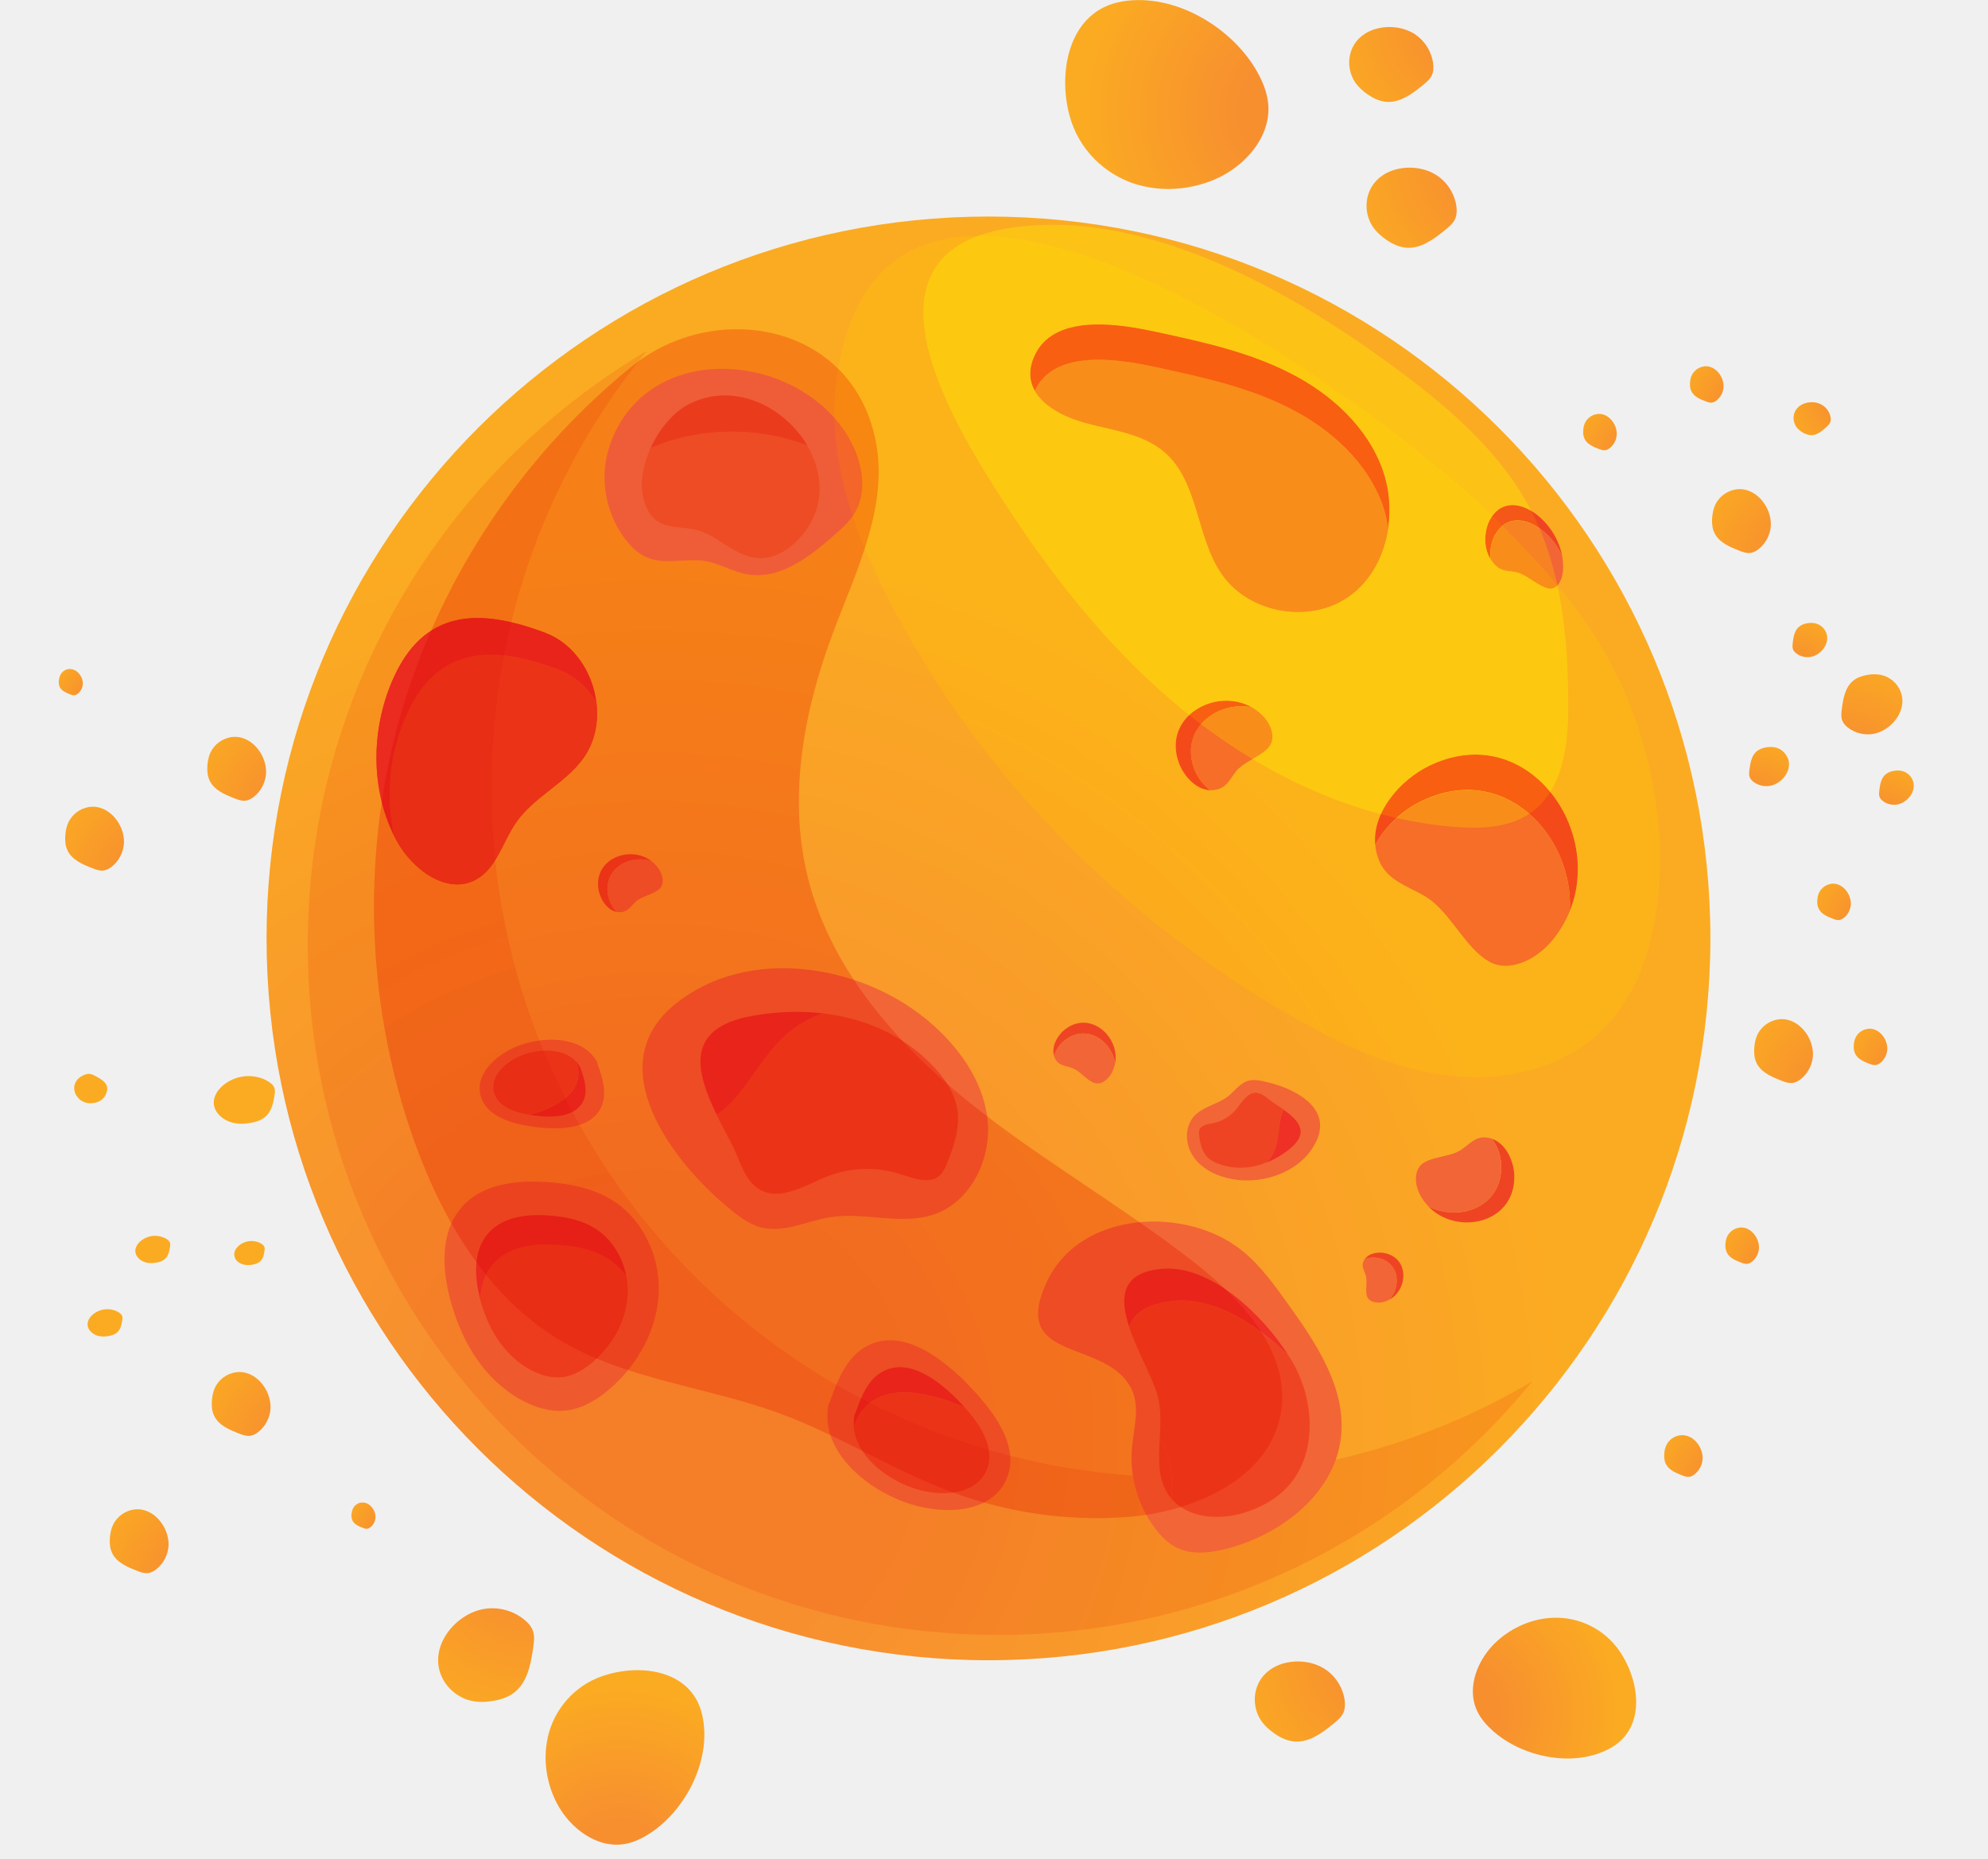
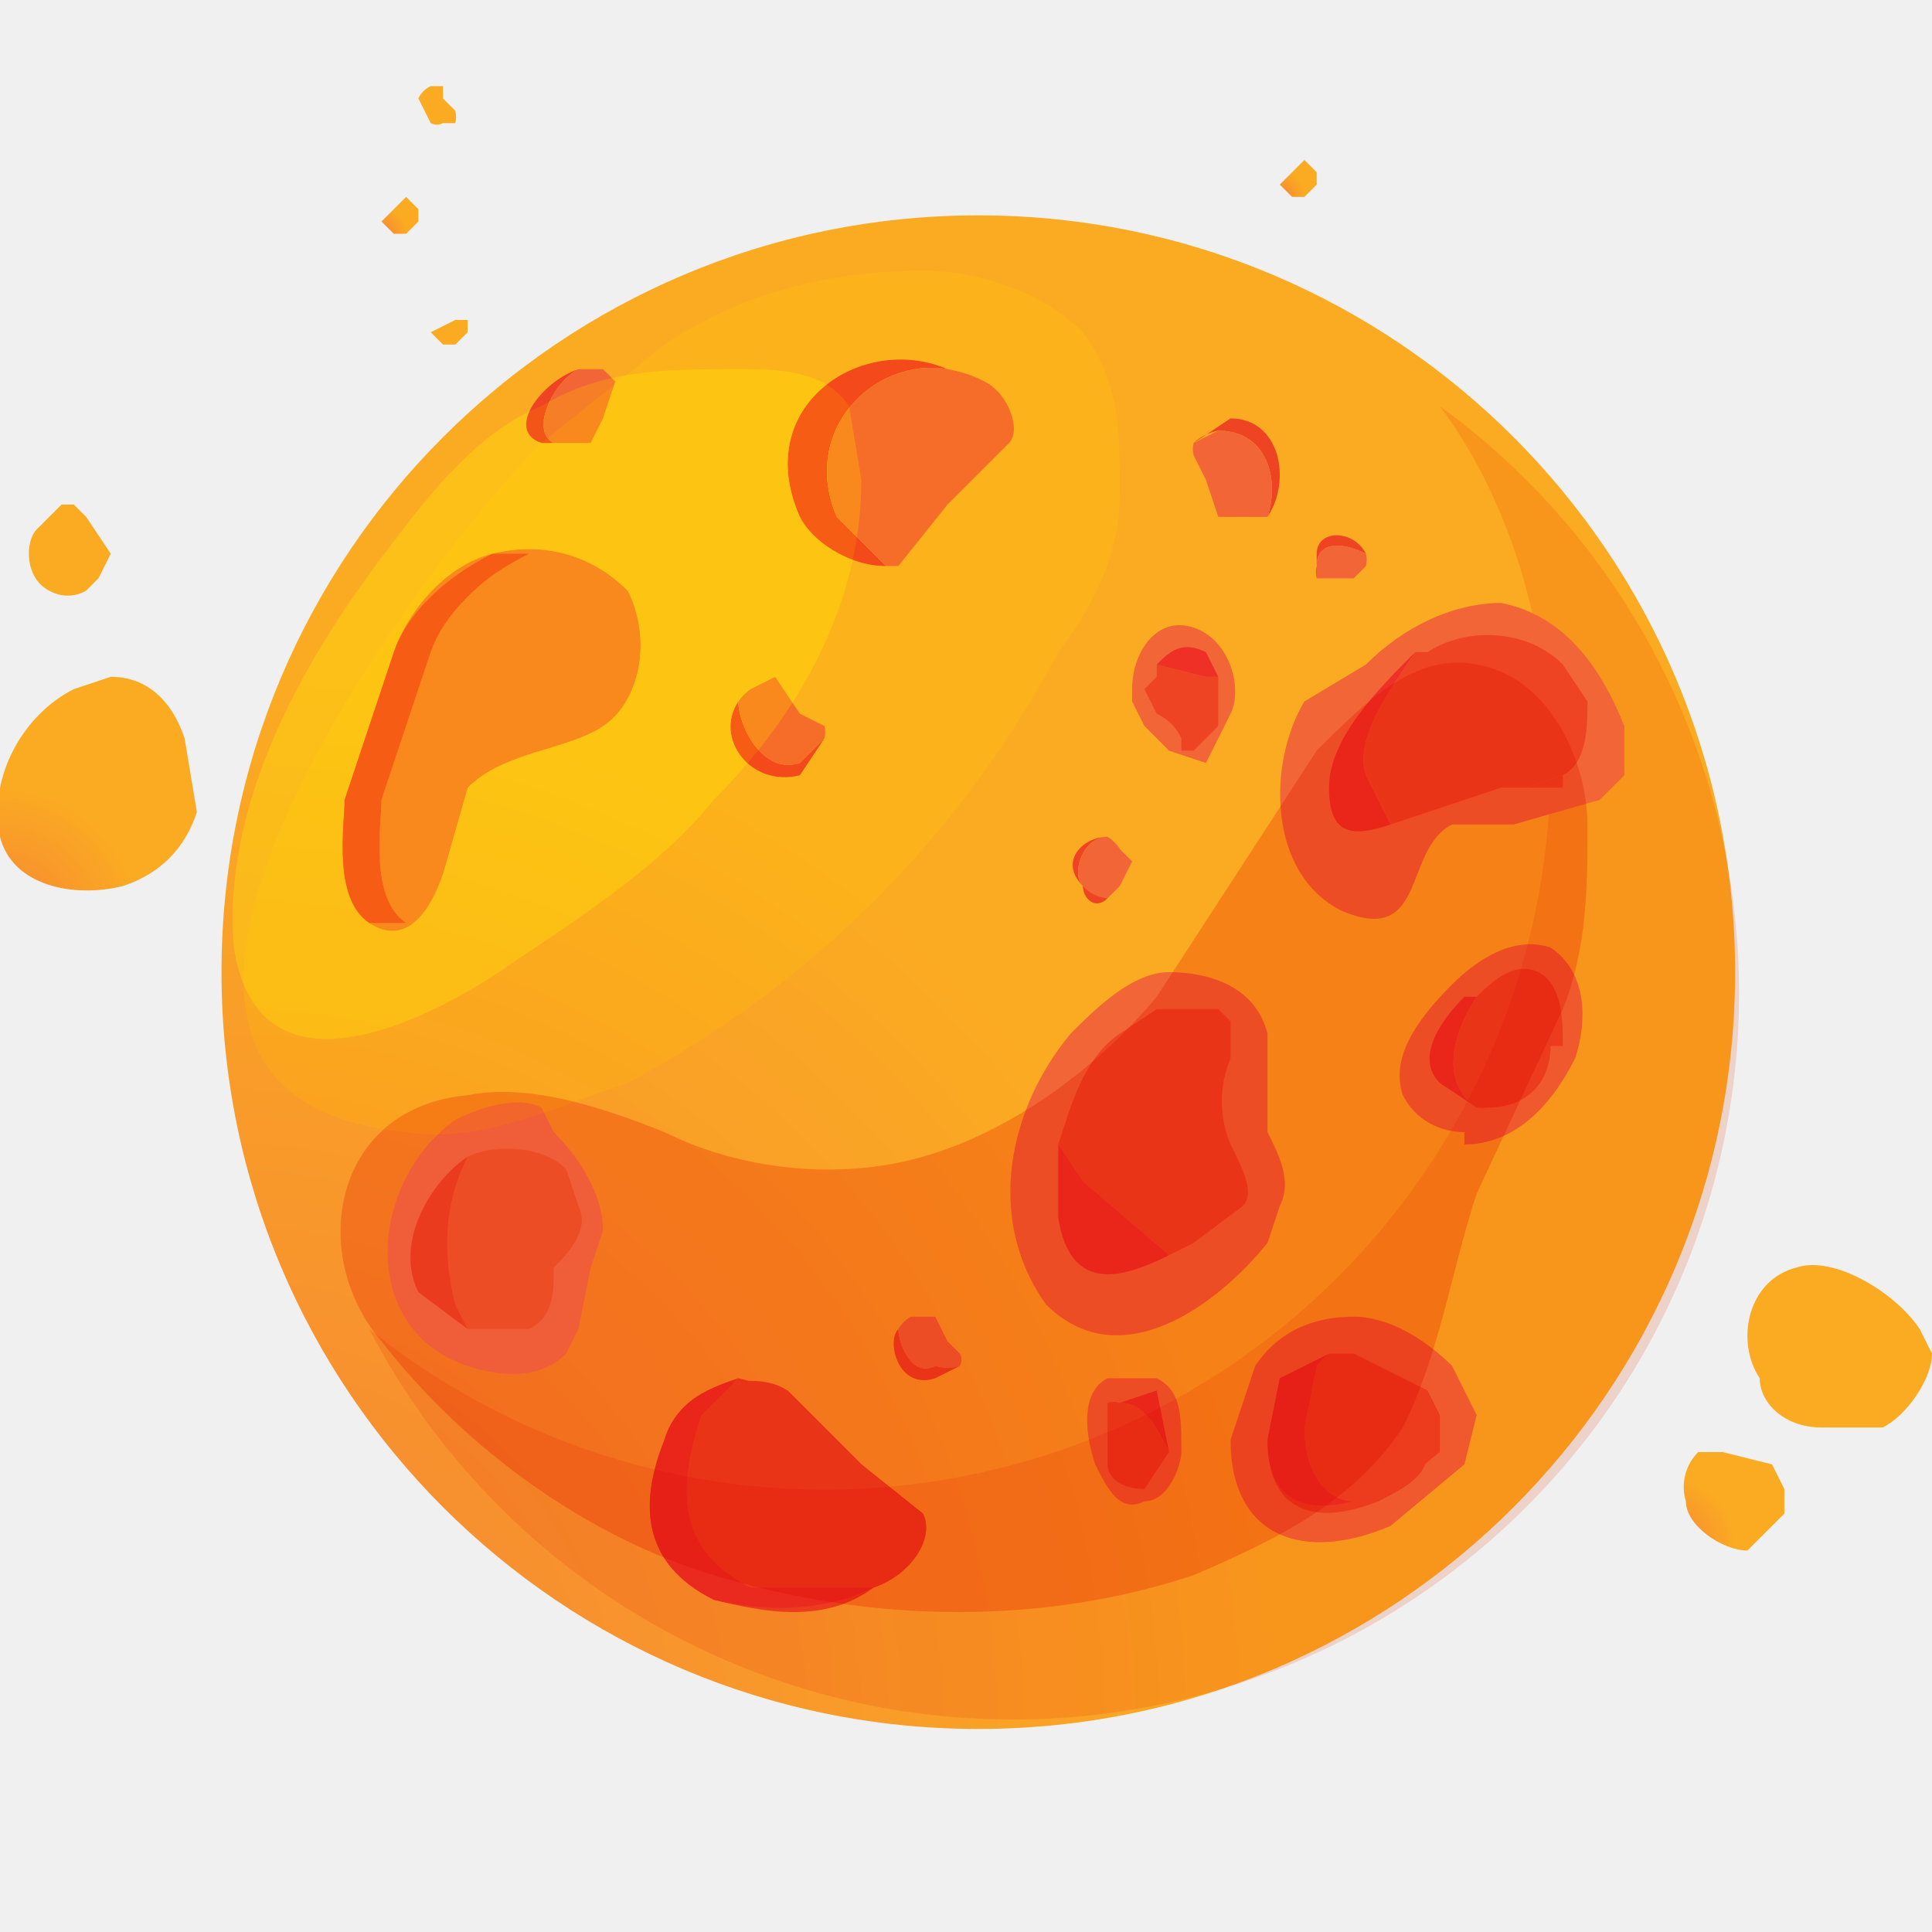
- <svg xmlns="http://www.w3.org/2000/svg" width="169" height="158" fill="none">
-   <style>.B{fill:#f26536}.C{fill:#ef4423}.D{fill:#ee3026}</style>
-   <g clip-path="url(#g)">
-     <path d="M114.9 4.22a3.04 3.04 0 0 0 .29 2.76c.28.42.67.77 1.09 1.06.48.32 1.01.58 1.59.62 1.14.08 2.16-.67 3.05-1.39.32-.26.66-.53.82-.91.13-.3.13-.65.09-.98-.14-1.02-.74-1.96-1.61-2.51-1.71-1.07-4.51-.66-5.32 1.35z" fill="url(#A)" />
-     <path d="M37.47 142.36c.42 1.09 1.39 1.94 2.52 2.22.6.15 1.23.14 1.84.04.69-.1 1.38-.32 1.92-.75 1.08-.86 1.37-2.37 1.57-3.74.07-.49.15-1.01-.02-1.48-.13-.38-.41-.69-.72-.94a4.31 4.31 0 0 0-3.49-.91c-2.4.45-4.56 3.11-3.62 5.56z" fill="url(#B)" />
-     <path d="M116.39 16.32c-.38.96-.26 2.1.31 2.95.3.45.72.82 1.17 1.13.51.35 1.09.62 1.7.66 1.22.09 2.31-.72 3.26-1.49.34-.28.7-.57.88-.98.14-.33.14-.69.1-1.04-.15-1.09-.8-2.1-1.73-2.68-1.83-1.15-4.83-.71-5.69 1.45z" fill="url(#C)" />
-     <path d="M106.89 143.32c-.38.96-.26 2.1.31 2.95.3.45.72.82 1.17 1.13.51.35 1.09.62 1.7.66 1.22.09 2.31-.72 3.26-1.49.34-.28.7-.57.88-.98.14-.33.14-.69.1-1.04-.15-1.09-.8-2.1-1.73-2.68-1.83-1.15-4.83-.71-5.69 1.45z" fill="url(#D)" />
-     <path d="M135.74 35.21c-.42.06-.8.34-.99.72-.1.2-.15.43-.16.65-.02.25 0 .51.12.74.22.45.73.67 1.21.85.17.07.35.13.53.11.14-.02.28-.09.39-.18.36-.28.58-.72.6-1.17.03-.89-.74-1.87-1.69-1.73l-.01.01z" fill="url(#E)" />
-     <path d="M158.74 87.48c-.42.06-.8.34-.99.72-.1.2-.15.43-.16.65-.02.25 0 .51.12.74.22.45.73.67 1.21.85.17.07.35.13.53.11.14-.02.28-.09.39-.18.36-.28.58-.72.6-1.17.03-.89-.74-1.87-1.69-1.73l-.01.01z" fill="url(#F)" />
-     <path d="M155.64 75.15c-.42.06-.8.34-.99.72-.1.2-.15.43-.16.65-.02.25 0 .51.12.74.22.45.73.67 1.21.85.17.07.35.13.53.11.14-.02.28-.09.39-.18.36-.28.58-.72.6-1.17.03-.89-.74-1.87-1.69-1.73l-.01.01z" fill="url(#G)" />
-     <path d="M144.82 31.16c-.42.06-.8.34-.99.72-.1.2-.15.43-.16.65-.02.25 0 .51.12.74.22.45.73.67 1.21.85.17.07.35.13.53.11.14-.02.28-.09.39-.18.36-.28.58-.72.6-1.17.03-.89-.74-1.87-1.69-1.73l-.01.01z" fill="url(#H)" />
-     <path d="M147.83 104.38c-.42.06-.8.34-.99.72-.1.2-.15.43-.16.65-.02.25 0 .51.12.74.22.45.73.67 1.21.85.17.07.35.13.53.11.14-.02.28-.09.39-.18.36-.28.58-.72.6-1.17.03-.89-.74-1.87-1.69-1.73l-.01.01z" fill="url(#I)" />
-     <path d="M152.53 35.13a1.35 1.35 0 0 0 .21 1.21c.14.18.32.32.51.43a1.53 1.53 0 0 0 .72.23c.5 0 .93-.36 1.3-.7.13-.12.27-.25.33-.43.05-.14.04-.29.01-.43a1.55 1.55 0 0 0-.78-1.05c-.78-.42-2-.16-2.3.75v-.01z" fill="url(#J)" />
-     <path d="M7.57 68.61a2.36 2.36 0 0 0-1.74 1.27c-.17.35-.25.75-.28 1.14-.03.44 0 .9.2 1.3.39.8 1.29 1.18 2.12 1.5.3.12.61.23.93.19.25-.03.49-.16.69-.32.63-.49 1.02-1.26 1.05-2.05.05-1.56-1.31-3.28-2.97-3.03z" fill="url(#K)" />
-     <path d="M20.03 116.67a2.36 2.36 0 0 0-1.74 1.27c-.17.35-.25.75-.28 1.14-.03.44 0 .9.2 1.3.39.8 1.29 1.18 2.12 1.5.3.12.61.23.93.19.25-.03.49-.16.69-.32.63-.49 1.02-1.26 1.05-2.05.05-1.56-1.31-3.28-2.97-3.03z" fill="url(#L)" />
-     <path d="M19.65 62.67a2.36 2.36 0 0 0-1.74 1.27c-.17.35-.25.75-.28 1.14-.03.44 0 .9.2 1.3.39.8 1.29 1.18 2.12 1.5.3.12.61.23.93.19.25-.03.49-.16.69-.32.63-.49 1.02-1.26 1.05-2.05.05-1.56-1.31-3.28-2.97-3.03z" fill="url(#M)" />
-     <path d="M142.79 122.03c-.48.07-.92.39-1.13.83-.11.23-.17.49-.18.74-.02.29 0 .59.13.85.25.52.84.77 1.38.98.19.08.4.15.61.13.17-.02.32-.11.45-.21a1.81 1.81 0 0 0 .69-1.34c.03-1.02-.85-2.14-1.94-1.98h-.01z" fill="url(#N)" />
-     <path d="M147.57 41.61a2.36 2.36 0 0 0-1.74 1.27c-.17.35-.25.75-.28 1.14-.03.44 0 .9.2 1.3.39.8 1.29 1.18 2.12 1.5.3.12.61.23.93.19.25-.03.49-.16.69-.32.63-.49 1.02-1.26 1.05-2.05.05-1.56-1.31-3.28-2.97-3.03z" fill="url(#O)" />
-     <path d="M151.15 86.67a2.36 2.36 0 0 0-1.74 1.27c-.17.35-.25.75-.28 1.14-.03.44 0 .9.2 1.3.39.8 1.29 1.18 2.12 1.5.3.12.61.23.93.19.25-.03.49-.16.69-.32.63-.49 1.02-1.26 1.05-2.05.05-1.56-1.31-3.28-2.97-3.03z" fill="url(#P)" />
-     <path d="M162.6 66.33a1.34 1.34 0 0 0-.94-.79 1.68 1.68 0 0 0-.67 0 1.42 1.42 0 0 0-.69.29c-.39.32-.48.87-.54 1.38-.02.18-.04.37.02.54.05.14.16.25.27.34.35.28.84.39 1.28.3.87-.19 1.63-1.17 1.27-2.06z" fill="url(#Q)" />
-     <path d="M155.24 53.78a1.34 1.34 0 0 0-.94-.79 1.68 1.68 0 0 0-.67 0 1.42 1.42 0 0 0-.69.29c-.39.32-.48.87-.54 1.38-.02.18-.04.37.02.54.05.14.16.25.27.34.35.28.84.39 1.28.3.87-.18 1.63-1.17 1.27-2.06z" fill="url(#R)" />
-     <path d="M151.97 64.44a1.52 1.52 0 0 0-1.07-.9c-.25-.05-.51-.04-.77 0-.29.05-.57.15-.79.33-.44.37-.55 1-.62 1.58-.03.21-.05.42.02.62.06.16.18.28.31.39a1.8 1.8 0 0 0 1.47.34c1-.21 1.87-1.34 1.46-2.36h-.01z" fill="url(#S)" />
-     <path d="M161.56 58.76a2.35 2.35 0 0 0-1.65-1.38 3.07 3.07 0 0 0-1.17 0c-.44.08-.88.22-1.22.51-.68.57-.84 1.54-.95 2.42-.04.32-.08.65.04.95.09.24.27.43.47.59.62.49 1.47.69 2.25.53 1.53-.33 2.87-2.06 2.23-3.61v-.01z" fill="url(#T)" />
-     <path d="M11.6 106.73c.16.31.52.56.93.63a2.15 2.15 0 0 0 .67 0c.25-.03.5-.1.7-.23.39-.25.48-.69.55-1.09.02-.14.05-.29-.02-.43-.05-.11-.15-.2-.27-.27-.35-.22-.83-.32-1.28-.25-.87.14-1.64.92-1.29 1.62l.01.02z" fill="url(#U)" />
-     <path d="M7.54 112.97c.16.31.52.56.93.63a2.15 2.15 0 0 0 .67 0c.25-.03.5-.1.7-.23.39-.25.48-.69.55-1.09.02-.14.05-.29-.02-.43-.05-.11-.15-.2-.27-.27-.35-.23-.83-.32-1.28-.25-.87.14-1.64.92-1.29 1.62l.01.02z" fill="url(#V)" />
-     <path d="M19.98 106.98c.14.27.45.49.82.55.19.03.39.03.59 0 .22-.03.44-.09.61-.2.34-.22.43-.61.48-.96.02-.13.04-.26-.01-.38-.04-.1-.14-.17-.23-.24-.31-.2-.73-.28-1.12-.22-.77.12-1.44.81-1.13 1.43l-.01.02z" fill="url(#W)" />
-     <path d="M7.62 93.79c.42.03.86-.12 1.12-.38.14-.14.24-.3.3-.47.07-.19.11-.4.05-.59-.11-.39-.57-.65-.98-.87-.15-.08-.31-.16-.49-.18-.14-.01-.29.02-.42.07-.41.15-.73.45-.84.8-.23.68.31 1.58 1.26 1.63v-.01z" fill="url(#X)" />
-     <path d="M18.33 94.38c.28.55.91.98 1.63 1.11.38.07.79.06 1.18 0 .44-.06.88-.17 1.22-.4.69-.45.85-1.21.97-1.91.04-.25.08-.52-.03-.75-.09-.19-.27-.35-.47-.47-.62-.4-1.46-.56-2.24-.43-1.53.25-2.89 1.61-2.26 2.85z" fill="url(#Y)" />
-     <path d="M11.36 128.34a2.36 2.36 0 0 0-1.74 1.27c-.17.35-.25.75-.28 1.14-.03.44 0 .9.2 1.3.39.8 1.29 1.18 2.12 1.5.3.12.61.23.93.19.25-.03.49-.16.69-.32.63-.49 1.02-1.26 1.05-2.05.05-1.56-1.31-3.28-2.97-3.03z" fill="url(#Z)" />
-     <path d="M5.83 56.88c-.3.04-.58.25-.71.52a1.55 1.55 0 0 0-.12.47c-.01.18 0 .37.08.54.16.33.53.48.87.62.12.05.25.1.38.08.1-.01.2-.07.28-.13.26-.2.42-.52.43-.84.02-.64-.54-1.35-1.22-1.25l.01-.01z" fill="url(#a)" />
-     <path d="M30.71 127.74c-.3.04-.58.25-.71.52a1.55 1.55 0 0 0-.12.47c-.01.18 0 .37.08.54.16.33.53.49.87.62.12.05.25.1.38.08.1-.01.2-.07.28-.13.26-.2.42-.52.43-.84.02-.64-.54-1.35-1.22-1.25l.01-.01z" fill="url(#b)" />
-     <path d="M96.64 15.68c2.15.65 4.52.46 6.59-.41 2.63-1.11 4.89-3.7 4.57-6.54-.1-.9-.45-1.76-.89-2.56C104.8 2.35 99.87-.62 95.42.12c-4.51.75-5.53 5.87-4.5 9.7.75 2.82 2.93 5.02 5.72 5.87v-.01z" fill="url(#c)" />
-     <path d="M132 137.54c-1.74.07-3.44.81-4.73 1.98-1.64 1.48-2.65 3.96-1.69 5.96.3.64.78 1.18 1.3 1.65 2.52 2.27 6.89 3.19 9.97 1.52 3.12-1.69 2.57-5.71.84-8.26a6.56 6.56 0 0 0-5.69-2.85z" fill="url(#d)" />
-     <path d="M46.56 147.75c-.41 1.87-.1 3.87.78 5.56 1.12 2.15 3.46 3.9 5.84 3.45.76-.14 1.47-.5 2.11-.92 3.1-2.04 5.29-6.42 4.38-10.14-.93-3.78-5.34-4.31-8.52-3.18-2.34.82-4.07 2.82-4.6 5.24l.01-.01z" fill="url(#e)" />
-     <path d="M84.03 141.15c33.894 0 61.37-27.476 61.37-61.37s-27.476-61.37-61.37-61.37-61.37 27.476-61.37 61.37 27.476 61.37 61.37 61.37z" fill="url(#f)" />
-     <path d="M70.47 119.25c-.9 3.85 2.9 7.24 6.64 8.53 2.99 1.03 7.08.94 8.41-1.93 1.27-2.73-.94-5.73-3.01-7.91-2.35-2.47-5.81-5.11-8.82-3.5-1.74.93-2.53 2.97-3.18 4.84" class="B" />
-     <path d="M82.01 119.65l-.42-.45c-1.75-1.83-4.31-3.79-6.54-2.6-1.29.69-1.87 2.2-2.35 3.59l-.03-.02a3.7 3.7 0 0 0-.08 1.14c.16-.51.38-.99.73-1.42 1.97-2.43 5.8-1.48 8.7-.24h-.01z" class="D" />
-     <path d="M77.59 126.5c2.22.77 5.25.69 6.24-1.43.85-1.84-.42-3.85-1.82-5.42-2.9-1.24-6.73-2.19-8.7.24-.34.43-.57.91-.73 1.42.18 2.37 2.61 4.36 5.01 5.19z" class="C" />
-     <path d="M50.82 90.42c-1.08-2.24-4.27-2.4-6.61-1.56-1.87.67-3.84 2.33-3.36 4.26.46 1.83 2.72 2.44 4.59 2.69 2.13.28 4.86.21 5.7-1.76.49-1.14.07-2.45-.35-3.62" class="B" />
-     <path d="M45.01 94.78l.38.06c1.58.21 3.6.16 4.23-1.31.36-.85.05-1.82-.26-2.68h.02a2.3 2.3 0 0 0-.41-.59c.12.31.2.64.2.98 0 1.97-2.26 3.01-4.16 3.55v-.01z" class="D" />
-     <g class="C">
-       <path d="M44.48 89.68c-1.39.5-2.84 1.73-2.49 3.16.31 1.24 1.72 1.72 3.02 1.93 1.91-.53 4.16-1.58 4.16-3.55 0-.34-.08-.67-.2-.98-1.02-1.09-3-1.11-4.5-.57l.01.01zm76.3-21.54c7.04-3.47 13.02 2.9 12.67 9.3 2.89-7.15-3.84-16.32-12-12.31-2.41 1.19-4.8 3.9-4.54 6.7.85-1.6 2.35-2.95 3.87-3.69z" />
+ <svg xmlns="http://www.w3.org/2000/svg" id="svg4396" width="157" height="157" fill="none" version="1.1">
+   <style id="style4231">.B{fill:#f26536}.C{fill:#ef4423}.D{fill:#ee3026}</style>
+   <g id="g4343" clip-path="url(#g)" transform="rotate(-90 81.5 81.5)">
+     <path id="path4233" fill="url(#E)" d="m136 35-1 1v1l1 1h1v-1z" style="fill:url(#E)" />
+     <path id="path4235" fill="url(#H)" d="m145 31-1 1v1l1 1h1l1-1z" style="fill:url(#H)" />
+     <path id="path4237" fill="url(#I)" d="m148 104-1 1v1l1 1h1l1-1z" style="fill:url(#I)" />
+     <path id="path4239" fill="url(#J)" d="M153 35a1 1 0 0 0 0 1v1a2 2 0 0 0 1 0l1-1h1v-1a2 2 0 0 0-1-1z" style="fill:url(#J)" />
+     <path id="path4241" fill="url(#A)" d="M115 4a3 3 0 0 0 0 3l1 1 2 1 3-2 1-1V5l-2-2c-1-1-4-1-5 1z" style="fill:url(#A)" />
+     <path id="path4243" fill="url(#B)" d="m37 142 3 3h2l2-1 1-4v-2a4 4 0 0 0-4-1c-2 0-4 3-4 5z" style="fill:url(#B)" />
+     <path id="path4245" fill="url(#c)" d="m97 16 6-1c3-1 5-3 5-6l-1-3c-2-4-7-7-12-6-4 1-5 6-4 10 1 3 3 5 6 6z" style="fill:url(#c)" />
+     <path id="path4247" fill="url(#e)" d="M47 148v5c1 2 4 4 6 4l2-1c3-2 6-7 5-10-1-4-6-5-9-3-2 0-4 2-4 5z" style="fill:url(#e)" />
+     <path id="path4249" fill="url(#f)" d="M84 141a61.5 61.5 0 1 0 0-123 61.5 61.5 0 0 0 0 123Z" style="fill:url(#f)" />
+     <path id="path4251" d="M70 119c0 4 3 7 7 9 3 1 7 1 9-2 1-3-1-6-3-8-3-3-6-5-9-4-2 1-3 3-3 5" class="B" />
+     <path id="path4253" d="M82 120v-1c-2-2-5-4-7-2l-2 3a4 4 0 0 0 0 1v-1c2-3 6-2 9 0z" class="D" />
+     <path id="path4255" d="M78 127c2 0 5 0 6-2s-1-4-2-5c-3-2-7-3-9 0v1c0 3 2 5 5 5z" class="C" />
+     <path id="path4257" d="M51 90c-1-2-4-2-7-1-2 1-4 2-3 4 0 2 3 3 4 3 3 0 5 0 6-2v-4" class="B" />
+     <path id="path4259" d="m45 95 5-1-1-3a2 2 0 0 0 0-1v1c0 2-2 3-4 4z" class="D" />
+     <path id="path4261" d="M44 90c-1 0-2 1-2 3l3 2c2-1 4-2 4-4v-1zm77-22c7-3 13 3 12 9 3-7-3-16-12-12-2 1-4 4-4 7z" class="C" />
+     <path id="path4263" d="m122 77 5 5c1 1 4 0 5-2a10 10 0 0 0 1-3c1-6-5-12-12-9l-4 4v1z" class="B" />
+     <path id="path4265" d="M128 99c0 4-4 5-7 4 3 2 8 1 8-3l-2-3a4 4 0 0 1 1 2z" class="C" />
+     <path id="path4267" d="m124 98-3 1v4c3 1 7 0 7-4l-1-2a2 2 0 0 0-1 0z" class="B" />
+     <path id="path4269" d="M91 88c1-1 4 0 4 2 0-2-2-4-4-2-1 0-2 1-1 2z" class="C" />
+     <path id="path4271" d="m91 91 2 1 1-1a3 3 0 0 0 1-1c0-2-3-3-4-2a3 3 0 0 0-1 2z" class="B" />
+     <path id="path4273" d="M52 76c-1-2 2-3 3-3-1-1-5 0-4 3l1 2z" class="C" />
+     <path id="path4275" d="m54 77 2-1v-2a3 3 0 0 0-1-1c-1 0-4 1-3 3a3 3 0 0 0 0 2 1 1 0 0 0 1 0z" class="B" />
+     <path id="path4277" d="M117 107c2 0 2 2 1 4 2-1 2-4 0-4h-2a2 2 0 0 1 1 0z" class="C" />
+     <path id="path4279" d="M116 109v1l1 1a2 2 0 0 0 1 0c1-2 1-4-1-4h-1z" class="B" />
+     <path id="path4281" d="M101 65c-1-3 3-5 5-5-3-2-7 1-6 5l3 2z" class="C" />
+     <path id="path4283" d="m105 65 3-2-1-2a4 4 0 0 0-1-1c-2 0-6 2-5 5l2 2a2 2 0 0 0 1 0z" class="B" />
+     <path id="path4285" d="M127 45c1-2 5 0 6 2-1-3-5-6-6-3v4z" class="C" />
+     <path id="path4287" d="m129 49 3 1 1-1v-2c-1-2-5-4-6-2v3zM92 36l7 2c3 3 3 8 5 11s7 4 11 2c3-3 4-7 3-11s-5-7-8-8l-12-4c-2 0-8-1-10 2s1 5 4 6z" class="B" />
+     <path id="path4289" d="m98 31 12 4c4 2 6 4 8 8v2-5c-2-4-5-7-8-8l-12-4c-2 0-8-1-10 2v3c2-3 8-2 10-2z" class="C" />
+     <path id="path4291" d="m92 36 7 2c3 3 3 8 5 11s7 4 11 2l3-6v-2c-2-4-5-7-8-8l-12-4c-2 0-8-1-10 2z" class="B" />
+     <path id="path4293" d="M46 54c4 1 6 7 4 10l-6 6-4 5c-2 1-5-1-6-4-3-4-2-9-1-13 3-6 8-6 13-4z" class="C" />
+     <path id="path4295" d="M34 61c3-6 8-6 14-4l3 3c-1-3-2-5-5-6-5-2-10-2-13 4-1 4-1 9 1 13z" class="D" />
+     <path id="path4297" d="m40 75 4-5 6-6 1-4-3-3c-6-2-11-2-14 4v10c1 3 4 5 6 4z" class="C" />
+     <path id="path4299" d="m39 113 5 6 4 1 4-2c2-2 4-5 4-8s-1-6-4-8l-6-2c-8 0-10 6-7 13z" class="B" />
+     <path id="path4301" d="M41 112c1 2 2 4 4 4l3 1 2-1 3-6-2-6-5-1c-6 0-7 4-5 9z" class="C" />
+     <path id="path4303" d="m47 106 5 1 1 1-2-4-5-1c-5 0-6 3-5 7 0-2 2-4 6-4z" class="D" />
+     <path id="path4305" d="M45 117h3l2-1 3-6v-2a6 6 0 0 0-1-1l-5-1c-4 0-6 2-6 4v2l4 5v-1z" class="C" />
+     <path id="path4307" fill="#f15f32" d="M100 126a59 59 0 0 1-45-96 59 59 0 1 0 75 87c-8 6-19 9-30 9z" opacity=".2" style="mix-blend-mode:multiply" />
+     <path id="path4309" d="m106 106 3 5c3 3 5 7 5 11-1 5-5 8-10 10h-4l-2-2-2-7v-5c-2-4-10-2-7-9 3-6 12-6 17-3z" class="B" />
+     <path id="path4311" d="M100 111c3-1 7 2 10 4-3-3-7-7-11-7s-4 2-3 5z" class="D" />
+     <g id="g4317" class="C">
+       <path id="path4313" d="M99 124v-2 5h1z" />
+       <path id="path4315" d="m106 129 3-2c3-3 3-8 1-11v-1c-3-2-7-5-10-4l-4 2 2 6 1 3v2l1 3c1 2 4 2 6 2z" />
    </g>
-     <path d="M121.79 76.66c1.71 1.4 2.9 3.96 4.72 5.05 1.77 1.06 4.08-.13 5.41-1.71a9.5 9.5 0 0 0 1.53-2.55c.36-6.41-5.62-12.77-12.67-9.3-1.52.75-3.02 2.1-3.87 3.69.04.45.15.91.34 1.36.85 1.99 3.03 2.23 4.54 3.46z" class="B" />
-     <path d="M127.62 99.11c.09 3.55-3.65 4.8-6.21 3.44 2.39 2.54 7.42 1.51 7.32-2.6-.03-1.21-.69-2.71-1.89-3.13a4.05 4.05 0 0 1 .78 2.29z" class="C" />
-     <path d="M123.93 97.92c-.9.43-2.17.44-2.96.98-.77.53-.72 1.7-.32 2.54.2.43.46.79.76 1.11 2.56 1.36 6.3.1 6.21-3.44-.02-.76-.29-1.64-.78-2.29a2.07 2.07 0 0 0-.62-.12c-.98-.03-1.49.82-2.28 1.21l-.01.01z" class="B" />
-     <path d="M90.51 88.45c1.85-1.45 3.99.04 4.29 1.94.4-2.27-2.14-4.54-4.28-2.86-.63.5-1.16 1.44-.91 2.24.15-.52.51-1.01.9-1.32z" class="C" />
-     <path d="M91.33 90.88c.59.3 1.09.98 1.69 1.19.58.2 1.19-.29 1.48-.84a2.8 2.8 0 0 0 .29-.84c-.29-1.9-2.44-3.39-4.29-1.94a2.68 2.68 0 0 0-.9 1.32c.04.13.1.26.18.38.37.53 1.03.46 1.54.73h.01z" class="B" />
-     <path d="M51.7 76.12c-.43-2.31 1.88-3.52 3.7-2.9-1.83-1.41-5.01-.21-4.51 2.47.15.79.74 1.7 1.56 1.85-.39-.37-.66-.92-.75-1.41v-.01z" class="C" />
-     <path d="M54.23 76.52c.54-.38 1.38-.52 1.83-.95s.29-1.19-.06-1.7a2.92 2.92 0 0 0-.61-.65c-1.82-.62-4.13.59-3.7 2.9a2.67 2.67 0 0 0 .75 1.41 1.46 1.46 0 0 0 .42.01c.64-.09.89-.69 1.36-1.03l.01.01z" class="B" />
-     <path d="M117.25 106.98c1.76.45 1.85 2.47.82 3.54 1.58-.82 1.78-3.44-.25-3.96-.6-.16-1.43-.04-1.8.49a2.08 2.08 0 0 1 1.23-.06v-.01z" class="C" />
-     <path d="M116.14 108.62c.09.5-.09 1.13.07 1.59.15.45.74.59 1.21.52a1.92 1.92 0 0 0 .65-.22c1.03-1.07.94-3.08-.82-3.54-.38-.1-.85-.09-1.23.06-.06.09-.11.18-.14.29-.15.48.2.85.27 1.29l-.01.01z" class="B" />
-     <path d="M101.48 65.24c-1.13-3.36 2.08-5.66 4.93-5.11-3.03-1.72-7.54.74-6.23 4.63.39 1.15 1.45 2.38 2.72 2.43-.66-.48-1.18-1.23-1.42-1.95z" class="C" />
-     <path d="M105.35 65.3c.73-.68 1.95-1.06 2.54-1.81.58-.73.19-1.84-.44-2.53a4.13 4.13 0 0 0-1.05-.84c-2.85-.55-6.06 1.75-4.93 5.11.24.72.76 1.48 1.42 1.95a2.34 2.34 0 0 0 .63-.07c.94-.26 1.18-1.22 1.82-1.82l.01.01z" class="B" />
-     <path d="M127.1 45.47c1.37-2.48 4.47-.85 5.7 1.78-.63-3.31-4.53-5.95-6.13-3.08-.47.85-.62 2.3.04 3.38-.08-.77.09-1.55.38-2.08h.01z" class="C" />
-     <g class="B">
-       <path d="M129.17 48.73c.8.3 1.69 1.14 2.45 1.3.75.15 1.19-.68 1.25-1.52.03-.42 0-.85-.07-1.26-1.23-2.62-4.33-4.25-5.7-1.78-.3.53-.46 1.31-.38 2.08a2.93 2.93 0 0 0 .38.49c.67.67 1.36.43 2.07.69zM92.13 35.92c2.38.66 5.01.91 6.88 2.53 2.92 2.53 2.66 7.2 4.86 10.37 2.34 3.38 7.59 4.26 10.9 1.82 3.16-2.32 4.08-6.92 2.79-10.62s-4.42-6.54-7.92-8.31c-3.5-1.78-7.38-2.63-11.21-3.46-2.91-.63-8.54-1.69-10.36 1.76-1.65 3.14 1.21 5.11 4.06 5.9v.01z" />
-     </g>
-     <path d="M98.43 31.26c3.83.83 7.71 1.68 11.21 3.46s6.62 4.61 7.92 8.31c.21.6.34 1.24.43 1.87.24-1.63.11-3.33-.43-4.88-1.29-3.7-4.42-6.54-7.92-8.31-3.5-1.78-7.38-2.63-11.21-3.46-2.91-.63-8.54-1.69-10.36 1.76-.66 1.26-.59 2.33-.09 3.21l.09-.21c1.82-3.46 7.45-2.39 10.36-1.76v.01z" class="C" />
-     <path d="M92.13 35.92c2.38.66 5.01.91 6.88 2.53 2.92 2.53 2.66 7.2 4.86 10.37 2.34 3.38 7.59 4.26 10.9 1.82 1.84-1.35 2.9-3.48 3.23-5.75-.09-.64-.22-1.27-.43-1.87-1.29-3.7-4.42-6.54-7.92-8.31-3.5-1.78-7.38-2.63-11.21-3.46-2.91-.63-8.54-1.69-10.36 1.76-.04.07-.06.14-.09.21.74 1.32 2.44 2.22 4.15 2.69l-.01.01z" class="B" />
-     <path d="M46.39 53.82c4.01 1.52 5.7 7.19 3.19 10.66-1.55 2.13-4.2 3.27-5.7 5.44-1.15 1.65-1.66 3.91-3.43 4.87-2.48 1.34-5.46-.9-6.78-3.39-2.18-4.11-2.16-9.23-.33-13.51 2.67-6.23 7.53-6.17 13.05-4.08v.01z" class="C" />
-     <path d="M34.45 61.01c2.67-6.23 7.53-6.17 13.05-4.08 1.35.51 2.43 1.5 3.18 2.71-.34-2.52-1.9-4.91-4.29-5.82-5.53-2.09-10.39-2.16-13.05 4.08-1.78 4.16-1.83 9.1.17 13.15-.76-3.31-.4-6.9.94-10.04z" class="D" />
-     <path d="M40.45 74.79c1.77-.96 2.28-3.22 3.43-4.87 1.5-2.16 4.16-3.3 5.7-5.44 1.01-1.39 1.33-3.14 1.11-4.84-.75-1.21-1.83-2.2-3.18-2.71-5.53-2.09-10.39-2.16-13.05 4.08-1.34 3.14-1.7 6.73-.94 10.04.06.12.1.24.16.35 1.32 2.49 4.3 4.73 6.78 3.39h-.01z" class="C" />
-     <path d="M39.07 112.82c1.06 2.62 2.91 4.99 5.41 6.29 1.11.58 2.37.95 3.61.81 1.45-.15 2.76-.97 3.86-1.94 2.29-2.03 3.89-4.92 4.04-7.98.16-3.06-1.26-6.23-3.83-7.89-1.82-1.18-4.05-1.55-6.21-1.64-8.31-.35-9.59 5.66-6.89 12.35h.01z" class="B" />
-     <path d="M41.37 112.05c.75 1.85 2.06 3.52 3.83 4.45.79.41 1.67.67 2.56.58 1.03-.11 1.95-.69 2.73-1.37 1.62-1.44 2.75-3.48 2.86-5.64s-.89-4.41-2.71-5.58c-1.29-.83-2.86-1.09-4.39-1.16-5.88-.24-6.78 4-4.87 8.73l-.01-.01z" class="C" />
-     <path d="M47.02 105.81c1.65.07 3.35.35 4.74 1.25.56.36 1.05.83 1.46 1.36-.32-1.59-1.22-3.06-2.58-3.94-1.29-.83-2.86-1.09-4.39-1.16-5.19-.22-6.5 3.07-5.42 7.1.16-2.83 1.99-4.79 6.2-4.62l-.01.01z" class="D" />
-     <path d="M45.19 116.5c.79.41 1.67.67 2.56.58 1.03-.11 1.95-.69 2.73-1.37 1.62-1.44 2.75-3.48 2.86-5.64.03-.55-.02-1.1-.13-1.65a5.91 5.91 0 0 0-1.46-1.36c-1.39-.9-3.08-1.18-4.74-1.25-4.2-.18-6.04 1.79-6.2 4.62.14.53.32 1.08.55 1.63.75 1.85 2.06 3.52 3.83 4.45v-.01z" class="C" />
-     <g style="mix-blend-mode:multiply" opacity=".19">
-       <path d="M100.44 125.59c-32.4 0-58.67-26.27-58.67-58.67 0-14.08 4.96-26.99 13.23-37.1-17.26 10.21-28.84 29.01-28.84 50.51 0 32.4 26.27 58.67 58.67 58.67 18.32 0 34.68-8.4 45.44-21.57-8.74 5.17-18.94 8.15-29.83 8.15v.01z" fill="#f15f32" />
-     </g>
-     <path d="M105.61 106.34c1.54 1.26 2.72 2.9 3.88 4.52 2.42 3.37 4.95 7.16 4.51 11.28-.51 4.78-5 8.28-9.64 9.51-1.42.37-3 .58-4.32-.07-.75-.37-1.35-.98-1.85-1.65-1.46-1.93-2.17-4.41-1.96-6.82.14-1.66.69-3.42 0-4.93-2.07-4.48-10.56-2.19-7.21-9.26 2.87-6.06 11.94-6.38 16.59-2.57v-.01z" class="B" />
-     <path d="M99.89 110.59c3.37-.26 6.88 1.93 9.65 4.66-2.13-3.37-6.54-7.7-10.7-7.38-3.57.28-3.66 2.48-2.85 4.94.42-1.2 1.56-2.03 3.9-2.21v-.01z" class="D" />
-     <g class="C">
-       <path d="M99.41 124.32c-.14-.62-.44-1.37-.81-2.2-.1 1.86-.23 3.7.85 5.14.05.07.12.12.17.18.03-1.07.01-2.12-.21-3.13v.01z" />
-       <path d="M105.69 128.63c1.34-.4 2.63-1.07 3.61-2.06 2.72-2.75 2.51-7.42.58-10.77-.1-.18-.22-.37-.34-.55-2.78-2.72-6.28-4.92-9.65-4.66-2.33.18-3.48 1.02-3.9 2.21.72 2.19 2.14 4.59 2.47 6.05.24 1.05.2 2.16.14 3.27.37.83.67 1.58.81 2.2.23 1 .25 2.06.21 3.13 1.4 1.63 3.98 1.8 6.07 1.18z" />
-     </g>
-     <path d="M61.82 102.6c.87.72 1.77 1.46 2.86 1.75 1.96.51 3.94-.56 5.93-.87 2.91-.45 5.99.71 8.78-.23 3.19-1.08 4.96-4.82 4.55-8.17s-2.58-6.26-5.18-8.41c-5.69-4.69-15.18-6.26-21.33-1.33-6.54 5.24-.22 13.43 4.39 17.26z" class="B" />
-     <path d="M81.35 94.17c-.25-1.35-1.07-2.52-2.01-3.51-2.53-2.68-5.85-4.09-9.35-4.5-1.15.32-2.21 1.02-3.15 1.78-2.09 1.71-3.75 5.49-5.94 6.79.42.87.89 1.75 1.33 2.59.71 1.35 1.04 3.07 2.37 3.82 1.76 1 3.84-.38 5.72-1.12a9.29 9.29 0 0 1 6.22-.2c1.11.36 2.44.89 3.32.13.33-.29.52-.71.68-1.12.59-1.48 1.11-3.08.82-4.65l-.01-.01z" class="C" />
-     <path d="M66.85 87.94c.94-.77 1.99-1.46 3.15-1.78-2.02-.24-4.1-.15-6.13.22-5.65 1.05-4.74 4.69-2.96 8.36 2.2-1.3 3.85-5.08 5.94-6.79v-.01z" class="D" />
-     <path d="M107.43 91.93c-.42-.08-.85-.16-1.26-.06-.74.18-1.2.89-1.8 1.36-.88.67-2.1.84-2.85 1.66-.86.93-.77 2.48-.03 3.51s1.98 1.6 3.22 1.84c2.72.52 6.13-.67 7.27-3.4 1.21-2.9-2.35-4.47-4.56-4.9l.01-.01z" class="B" />
-     <path d="M102.5 98.23c.32.4.81.64 1.3.79 1.32.43 2.66.3 3.89-.2.32-.31.55-.73.72-1.16.38-.94.25-2.49.74-3.31l-.91-.61c-.48-.32-.9-.82-1.47-.83-.76-.01-1.2.82-1.68 1.4a3.51 3.51 0 0 1-2.01 1.19c-.43.08-.96.15-1.12.55-.06.16-.04.33-.02.49.07.6.19 1.22.57 1.68l-.01.01z" class="C" />
-     <path d="M108.41 97.67c-.17.42-.39.84-.72 1.16.71-.28 1.38-.69 1.98-1.18 1.67-1.36.72-2.4-.53-3.29-.49.82-.35 2.37-.74 3.31h.01z" class="D" />
-     <path d="M51.84 37.85c-.95 2.74-.37 5.96 1.48 8.2.45.55.99 1.05 1.64 1.33 1.54.68 3.35.04 5.01.32 1.21.21 2.3.9 3.51 1.12 2.81.52 5.4-1.51 7.54-3.41.56-.49 1.12-1 1.53-1.62 1.35-2.04.72-4.84-.59-6.9-4.49-7.08-17.02-8-20.12.95v.01z" fill="#f47b53" />
-     <path d="M68.63 37.87c-3.72-1.44-7.94-1.55-11.75-.37-.56.17-1.1.4-1.56.56-.82 1.8-1.08 3.85-.21 5.38 1.05 1.84 2.85 1.09 4.65 1.8 1.71.67 3.01 2.26 4.99 2.21 1.04-.02 2.03-.56 2.79-1.27 2.68-2.48 2.59-5.74 1.08-8.31h.01z" class="B" />
-     <path d="M68.63 37.87c-1.96-3.32-6.29-5.51-10.16-3.46-1.24.66-2.42 2.06-3.15 3.65.46-.16 1-.38 1.56-.56 3.81-1.18 8.02-1.07 11.75.37z" fill="#f04e2b" />
-     <g style="mix-blend-mode:overlay" opacity=".34">
-       <path d="M98.31 58.43c7.02 6.39 15.86 11.11 25.32 11.87 2.25.18 4.69.09 6.53-1.22 2.77-1.98 3.18-5.89 3.16-9.3-.03-5.55-.56-11.27-3.08-16.22-2.5-4.9-6.77-8.65-11.18-11.94-8.83-6.6-21.45-13.92-32.99-12.27-13.48 1.93-5.74 15.49-1.31 22.43 3.86 6.04 8.23 11.81 13.55 16.65z" fill="#f5eb00" />
-     </g>
-     <g style="mix-blend-mode:overlay" opacity=".34">
-       <path d="M71.05 32.9c-.66 6.16 1.55 12.28 4.36 17.81 7.62 14.98 19.94 27.43 34.53 35.77 4.02 2.3 8.31 4.33 12.91 4.93s9.58-.39 13-3.51c3.6-3.28 4.99-8.39 5.21-13.26.32-7.29-1.68-14.67-5.64-20.8-2.36-3.66-5.38-6.86-8.49-9.92-9.66-9.49-52.59-41.45-55.87-11.03l-.01.01z" fill="#faa21b" />
-     </g>
-     <g style="mix-blend-mode:multiply" opacity=".41" class="B">
-       <path d="M34.77 58.48c-4.14 12.46-3.96 26.3.49 38.66 2.38 6.62 6.2 13.07 12.22 16.72 5.67 3.44 12.59 4.02 18.82 6.31 5.08 1.87 9.69 4.88 14.77 6.74 4.63 1.7 9.62 2.41 14.54 2.08 5.76-.38 12.36-3.23 13.29-8.92.82-5.02-3.21-9.45-7.2-12.6-6.25-4.92-13.24-8.86-19.43-13.85-6.19-5-11.72-11.36-13.61-19.08-1.68-6.84-.33-14.11 2.14-20.7 1.96-5.24 4.68-10.64 3.68-16.15-1.87-10.23-13.66-12.28-20.73-6.57-8.74 7.06-15.43 16.7-18.97 27.37l-.01-.01z" />
-     </g>
+     <path id="path4319" d="m62 103 3 1c2 1 4 0 6-1h8c4-1 5-5 5-8s-3-6-5-8c-6-5-15-7-22-2-6 6 0 14 5 18z" class="B" />
+     <path id="path4321" d="m81 94-2-3c-2-3-6-4-9-5l-3 2-6 7 1 2 3 4c1 1 3 0 5-1a9 9 0 0 1 7 0h3l1-1z" class="C" />
+     <path id="path4323" d="m67 88 3-2h-6c-6 1-5 5-3 9z" class="D" />
+     <path id="path4325" d="M107 92h-1l-2 1-2 2-1 3 4 2c2 1 6 0 7-3s-2-5-5-5z" class="B" />
+     <path id="path4327" d="m103 98 1 1h4v-1l1-4h-1l-1-1-2 1a4 4 0 0 1-2 2h-1v1l1 1h-1z" class="C" />
+     <path id="path4329" d="M108 98v1l2-1c1-2 0-3-1-4z" class="D" />
+     <path id="path4331" fill="#f47b53" d="M52 38c-1 3-1 6 1 8l2 1 5 1 3 1c3 0 6-2 8-4l2-1c1-2 0-5-1-7-5-7-17-8-20 1z" />
+     <path id="path4333" d="M69 38c-4-2-8-2-12-1l-2 1v5c1 2 3 2 5 2 1 1 3 3 5 2l3-1c2-2 2-6 1-8z" class="B" />
+     <path id="path4335" fill="#f04e2b" d="M69 38c-2-3-7-6-11-4l-3 4 2-1c4-1 8-1 12 1z" />
+     <path id="path4337" fill="#f5eb00" d="M98 58c7 7 16 12 26 12l6-1c3-2 3-6 3-9 0-6 0-11-3-16-2-5-7-9-11-12-9-7-21-14-33-13-13 2-6 16-1 23 4 6 8 12 13 16z" opacity=".3" style="mix-blend-mode:overlay" />
+     <path id="path4339" fill="#faa21b" d="M71 33c-1 6 2 12 4 18 8 15 20 27 35 35 4 3 8 5 13 5s9 0 13-3c3-3 5-8 5-13 0-8-2-15-6-21l-8-10C117 34 74 2 71 33Z" opacity=".3" style="mix-blend-mode:overlay" />
+     <path id="path4341" d="M35 58c-4 13-4 27 0 39 3 7 6 13 12 17 6 3 13 4 19 6l15 7c5 2 10 2 15 2s12-3 13-9c1-5-3-9-7-13L82 94c-6-5-11-12-13-19s-1-15 2-21c2-5 4-11 3-16-1-11-13-13-20-7-9 7-16 17-19 27Z" class="B" opacity=".4" style="mix-blend-mode:multiply" />
  </g>
-   <defs>
-     <radialGradient id="A" cx="0" cy="0" r="1" gradientTransform="translate(125.72 1.79999) scale(20.16 20.16)" href="#h">
-       <stop offset=".17" stop-color="#f78f2f" />
-       <stop offset=".67" stop-color="#fbab22" />
+   <defs id="defs4394">
+     <radialGradient id="A" cx="108.7" cy="2.5" r="7" fx="108.7" fy="2.5" gradientUnits="userSpaceOnUse" href="#h">
+       <stop id="stop4345" offset=".2" stop-color="#f78f2f" />
+       <stop id="stop4347" offset=".7" stop-color="#fbab22" />
    </radialGradient>
-     <radialGradient id="B" cx="0" cy="0" r="1" gradientTransform="translate(45.1193 131.33) rotate(-42.65) scale(24.38 24.38)" href="#h">
-       <stop offset=".17" stop-color="#f78f2f" />
-       <stop offset=".67" stop-color="#fbab22" />
+     <radialGradient id="B" cx="37.4" cy="135.4" r="8.1" fx="37.4" fy="135.4" gradientUnits="userSpaceOnUse" href="#h">
+       <stop id="stop4350" offset=".2" stop-color="#f78f2f" />
+       <stop id="stop4352" offset=".7" stop-color="#fbab22" />
    </radialGradient>
-     <radialGradient id="C" cx="0" cy="0" r="1" gradientTransform="translate(127.97 13.73) scale(21.56)" href="#h">
-       <stop offset=".17" stop-color="#f78f2f" />
-       <stop offset=".67" stop-color="#fbab22" />
+     <radialGradient id="E" cx="165.3" cy="28.6" r="2.4" fx="165.3" fy="28.6" gradientUnits="userSpaceOnUse" href="#h">
+       <stop id="stop4355" offset=".2" stop-color="#f78f2f" />
+       <stop id="stop4357" offset=".7" stop-color="#fbab22" />
    </radialGradient>
-     <radialGradient id="D" cx="0" cy="0" r="1" gradientTransform="translate(118.47 140.73) scale(21.56 21.56)" href="#h">
-       <stop offset=".17" stop-color="#f78f2f" />
-       <stop offset=".67" stop-color="#fbab22" />
+     <radialGradient id="H" cx="144" cy="31" r="3" fx="144" fy="31" gradientUnits="userSpaceOnUse" href="#h">
+       <stop id="stop4360" offset=".2" stop-color="#f78f2f" />
+       <stop id="stop4362" offset=".7" stop-color="#fbab22" />
    </radialGradient>
-     <radialGradient id="E" cx="0" cy="0" r="1" gradientTransform="translate(139.077 38.7914) rotate(59.8699) scale(8.88 8.88001)" href="#h">
-       <stop offset=".17" stop-color="#f78f2f" />
-       <stop offset=".67" stop-color="#fbab22" />
+     <radialGradient id="I" cx="147" cy="104" r="3" fx="147" fy="104" gradientUnits="userSpaceOnUse" href="#h">
+       <stop id="stop4365" offset=".2" stop-color="#f78f2f" />
+       <stop id="stop4367" offset=".7" stop-color="#fbab22" />
    </radialGradient>
-     <radialGradient id="F" cx="0" cy="0" r="1" gradientTransform="translate(162.08 91.0563) rotate(59.87) scale(8.88001 8.88001)" href="#h">
-       <stop offset=".17" stop-color="#f78f2f" />
-       <stop offset=".67" stop-color="#fbab22" />
+     <radialGradient id="J" cx="151.1" cy="34.4" r="3.1" fx="151.1" fy="34.4" gradientUnits="userSpaceOnUse" href="#h">
+       <stop id="stop4370" offset=".2" stop-color="#f78f2f" />
+       <stop id="stop4372" offset=".7" stop-color="#fbab22" />
    </radialGradient>
-     <radialGradient id="G" cx="0" cy="0" r="1" gradientTransform="translate(158.982 78.7255) rotate(59.8701) scale(8.88 8.87998)" href="#h">
-       <stop offset=".17" stop-color="#f78f2f" />
-       <stop offset=".67" stop-color="#fbab22" />
+     <radialGradient id="c" cx="87.5" cy="-.2" r="16.8" fx="87.5" fy="-.2" gradientUnits="userSpaceOnUse" href="#h">
+       <stop id="stop4375" offset=".2" stop-color="#f78f2f" />
+       <stop id="stop4377" offset=".7" stop-color="#fbab22" />
    </radialGradient>
-     <radialGradient id="H" cx="0" cy="0" r="1" gradientTransform="translate(148.158 34.7351) rotate(59.8699) scale(8.88 8.88001)" href="#h">
-       <stop offset=".17" stop-color="#f78f2f" />
-       <stop offset=".67" stop-color="#fbab22" />
+     <radialGradient id="e" cx="50.1" cy="133.2" r="14.1" fx="50.1" fy="133.2" gradientUnits="userSpaceOnUse" href="#h">
+       <stop id="stop4380" offset=".2" stop-color="#f78f2f" />
+       <stop id="stop4382" offset=".7" stop-color="#fbab22" />
    </radialGradient>
-     <radialGradient id="I" cx="0" cy="0" r="1" gradientTransform="translate(151.169 107.957) rotate(59.8699) scale(8.87999 8.88001)" href="#h">
-       <stop offset=".17" stop-color="#f78f2f" />
-       <stop offset=".67" stop-color="#fbab22" />
+     <radialGradient id="f" cx="22.5" cy="18" r="123" fx="22.5" fy="18" gradientUnits="userSpaceOnUse" href="#h">
+       <stop id="stop4385" offset=".2" stop-color="#f78f2f" />
+       <stop id="stop4387" offset=".7" stop-color="#fbab22" />
    </radialGradient>
-     <radialGradient id="J" cx="0" cy="0" r="1" gradientTransform="translate(157.214 33.7473) rotate(-3.84) scale(8.88001 8.88)" href="#h">
-       <stop offset=".17" stop-color="#f78f2f" />
-       <stop offset=".67" stop-color="#fbab22" />
-     </radialGradient>
-     <radialGradient id="K" cx="0" cy="0" r="1" gradientTransform="translate(13.4127 74.8987) rotate(59.87) scale(15.59 15.59)" href="#h">
-       <stop offset=".17" stop-color="#f78f2f" />
-       <stop offset=".67" stop-color="#fbab22" />
-     </radialGradient>
-     <radialGradient id="L" cx="0" cy="0" r="1" gradientTransform="translate(25.8791 122.954) rotate(59.87) scale(15.59 15.59)" href="#h">
-       <stop offset=".17" stop-color="#f78f2f" />
-       <stop offset=".67" stop-color="#fbab22" />
-     </radialGradient>
-     <radialGradient id="M" cx="0" cy="0" r="1" gradientTransform="translate(25.4901 68.953) rotate(59.87) scale(15.59)" href="#h">
-       <stop offset=".17" stop-color="#f78f2f" />
-       <stop offset=".67" stop-color="#fbab22" />
-     </radialGradient>
-     <radialGradient id="N" cx="0" cy="0" r="1" gradientTransform="translate(146.615 126.128) rotate(59.8699) scale(10.18 10.18)" href="#h">
-       <stop offset=".17" stop-color="#f78f2f" />
-       <stop offset=".67" stop-color="#fbab22" />
-     </radialGradient>
-     <radialGradient id="O" cx="0" cy="0" r="1" gradientTransform="translate(153.418 47.9035) rotate(59.87) scale(15.59 15.59)" href="#h">
-       <stop offset=".17" stop-color="#f78f2f" />
-       <stop offset=".67" stop-color="#fbab22" />
-     </radialGradient>
-     <radialGradient id="P" cx="0" cy="0" r="1" gradientTransform="translate(156.996 92.9547) rotate(59.8701) scale(15.59 15.59)" href="#h">
-       <stop offset=".17" stop-color="#f78f2f" />
-       <stop offset=".67" stop-color="#fbab22" />
-     </radialGradient>
-     <radialGradient id="Q" cx="0" cy="0" r="1" gradientTransform="translate(159.937 70.378) rotate(135.95) scale(8.88001 8.88001)" href="#h">
-       <stop offset=".17" stop-color="#f78f2f" />
-       <stop offset=".67" stop-color="#fbab22" />
-     </radialGradient>
-     <radialGradient id="R" cx="0" cy="0" r="1" gradientTransform="translate(152.578 57.8233) rotate(135.95) scale(8.88001 8.88001)" href="#h">
-       <stop offset=".17" stop-color="#f78f2f" />
-       <stop offset=".67" stop-color="#fbab22" />
-     </radialGradient>
-     <radialGradient id="S" cx="0" cy="0" r="1" gradientTransform="translate(148.912 69.0919) rotate(135.95) scale(10.18)" href="#h">
-       <stop offset=".17" stop-color="#f78f2f" />
-       <stop offset=".67" stop-color="#fbab22" />
-     </radialGradient>
-     <radialGradient id="T" cx="0" cy="0" r="1" gradientTransform="translate(156.871 65.9) rotate(135.95) scale(15.6)" href="#h">
-       <stop offset=".17" stop-color="#f78f2f" />
-       <stop offset=".67" stop-color="#fbab22" />
-     </radialGradient>
-     <radialGradient id="U" cx="0" cy="0" r="1" gradientTransform="translate(-15.1772 124.793) rotate(-37.0101) scale(8.08081 7.72561)" href="#h">
-       <stop offset=".17" stop-color="#f78f2f" />
-       <stop offset=".67" stop-color="#fbab22" />
-     </radialGradient>
-     <radialGradient id="V" cx="0" cy="0" r="1" gradientTransform="translate(-19.7282 131.394) rotate(-37.01) scale(8.0808 7.72559)" href="#h">
-       <stop offset=".17" stop-color="#f78f2f" />
-       <stop offset=".67" stop-color="#fbab22" />
-     </radialGradient>
-     <radialGradient id="W" cx="0" cy="0" r="1" gradientTransform="translate(-8.13014 126.16) rotate(-37.01) scale(7.098 6.786)" href="#h">
-       <stop offset=".17" stop-color="#f78f2f" />
-       <stop offset=".67" stop-color="#fbab22" />
-     </radialGradient>
-     <radialGradient id="X" cx="0" cy="0" r="1" gradientTransform="translate(-38.7198 -35.3608) rotate(-111.39) scale(7.1928 8.7024)" href="#h">
-       <stop offset=".17" stop-color="#f78f2f" />
-       <stop offset=".67" stop-color="#fbab22" />
-     </radialGradient>
-     <radialGradient id="Y" cx="0" cy="0" r="1" gradientTransform="translate(-5.11968 109.095) rotate(-37.01) scale(14.1869 13.5633)" href="#h">
-       <stop offset=".17" stop-color="#f78f2f" />
-       <stop offset=".67" stop-color="#fbab22" />
-     </radialGradient>
-     <radialGradient id="Z" cx="0" cy="0" r="1" gradientTransform="translate(17.2104 134.633) rotate(59.87) scale(15.59 15.59)" href="#h">
-       <stop offset=".17" stop-color="#f78f2f" />
-       <stop offset=".67" stop-color="#fbab22" />
-     </radialGradient>
-     <radialGradient id="a" cx="0" cy="0" r="1" gradientTransform="translate(8.25195 59.4523) rotate(59.87) scale(6.4)" href="#h">
-       <stop offset=".17" stop-color="#f78f2f" />
-       <stop offset=".67" stop-color="#fbab22" />
-     </radialGradient>
-     <radialGradient id="b" cx="0" cy="0" r="1" gradientTransform="translate(33.1215 130.313) rotate(59.87) scale(6.40001 6.4)" href="#h">
-       <stop offset=".17" stop-color="#f78f2f" />
-       <stop offset=".67" stop-color="#fbab22" />
-     </radialGradient>
-     <radialGradient id="c" cx="0" cy="0" r="1" gradientTransform="translate(109.86 9.37) scale(26.83 26.83)" href="#h">
-       <stop offset=".17" stop-color="#f78f2f" />
-       <stop offset=".67" stop-color="#fbab22" />
-     </radialGradient>
-     <radialGradient id="d" cx="0" cy="0" r="1" gradientTransform="translate(123.883 145.471) rotate(160.9) scale(20.84 20.84)" href="#h">
-       <stop offset=".17" stop-color="#f78f2f" />
-       <stop offset=".67" stop-color="#fbab22" />
-     </radialGradient>
-     <radialGradient id="e" cx="0" cy="0" r="1" gradientTransform="translate(52.7343 158.586) rotate(85.58) scale(22.82 22.82)" href="#h">
-       <stop offset=".17" stop-color="#f78f2f" />
-       <stop offset=".67" stop-color="#fbab22" />
-     </radialGradient>
-     <radialGradient id="f" cx="0" cy="0" r="1" gradientTransform="translate(55.35 122.47) scale(117.06)" href="#h">
-       <stop offset=".17" stop-color="#f78f2f" />
-       <stop offset=".67" stop-color="#fbab22" />
-     </radialGradient>
+     <linearGradient id="h" gradientUnits="userSpaceOnUse" />
    <clipPath id="g">
-       <path fill="#fff" d="M0 0h169v158H0z" />
+       <path id="path4391" fill="#fff" d="M0 0h169v158H0Z" />
    </clipPath>
-     <linearGradient id="h" gradientUnits="userSpaceOnUse" />
  </defs>
</svg>
